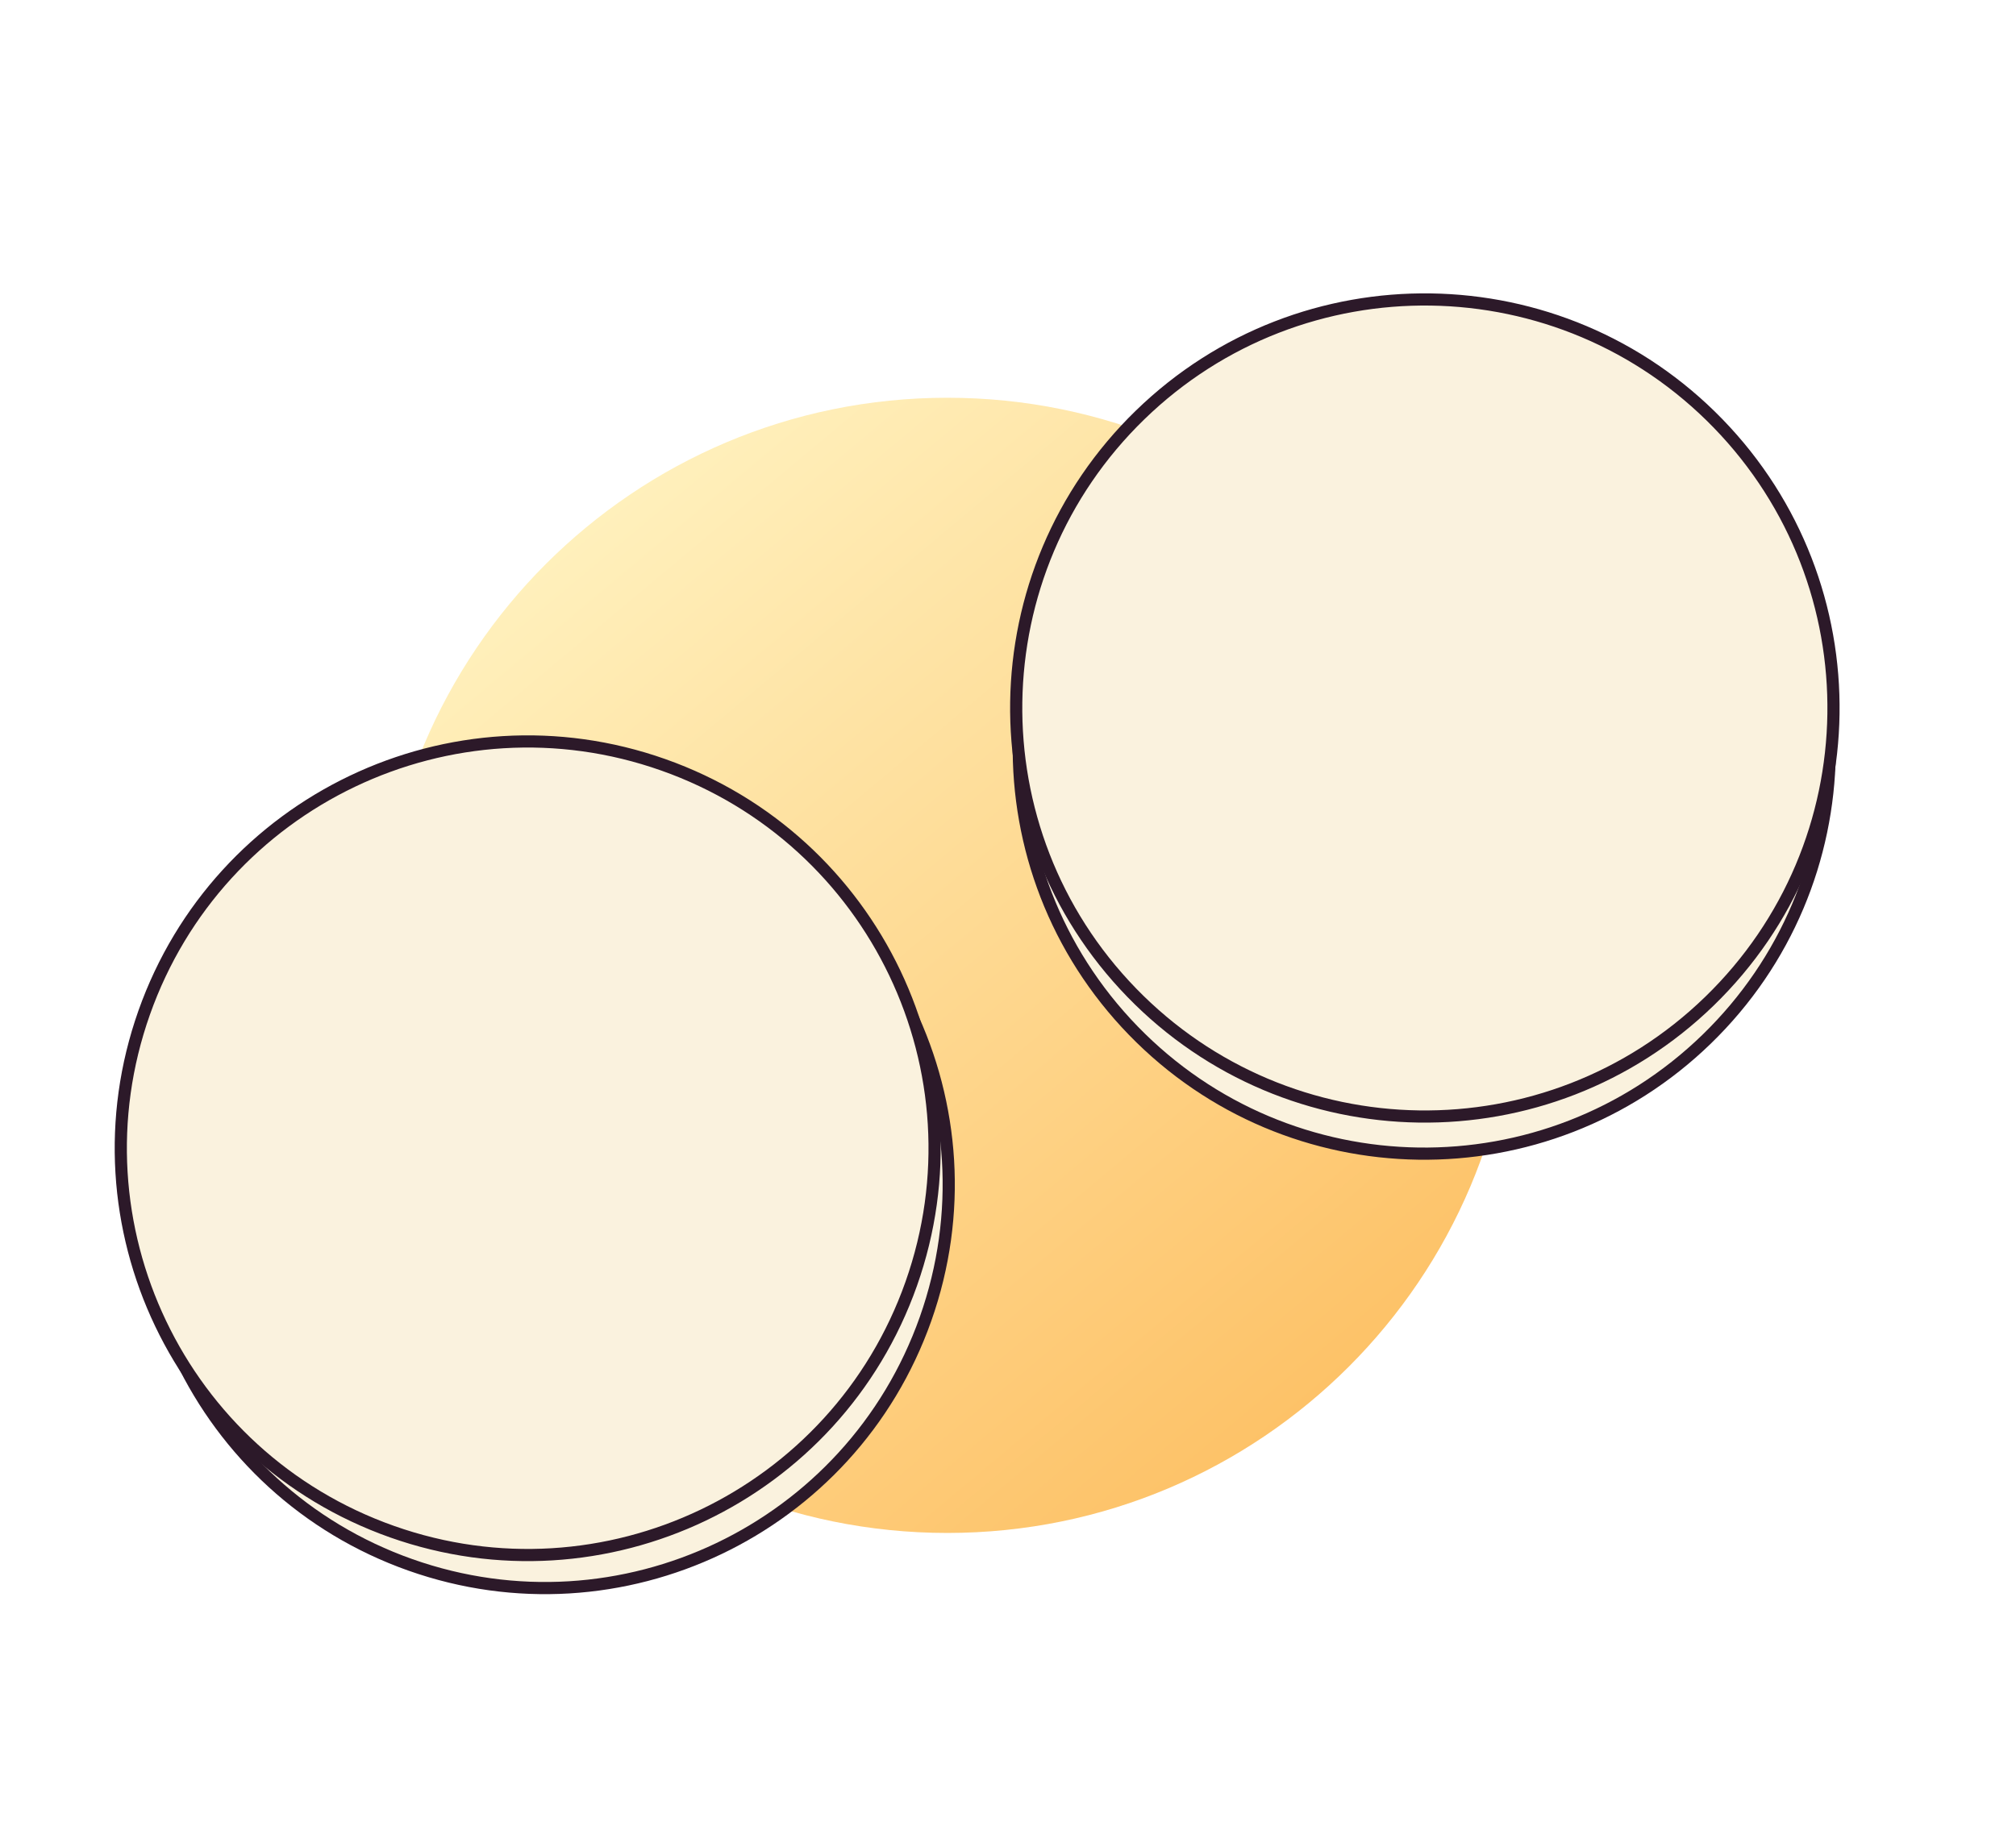
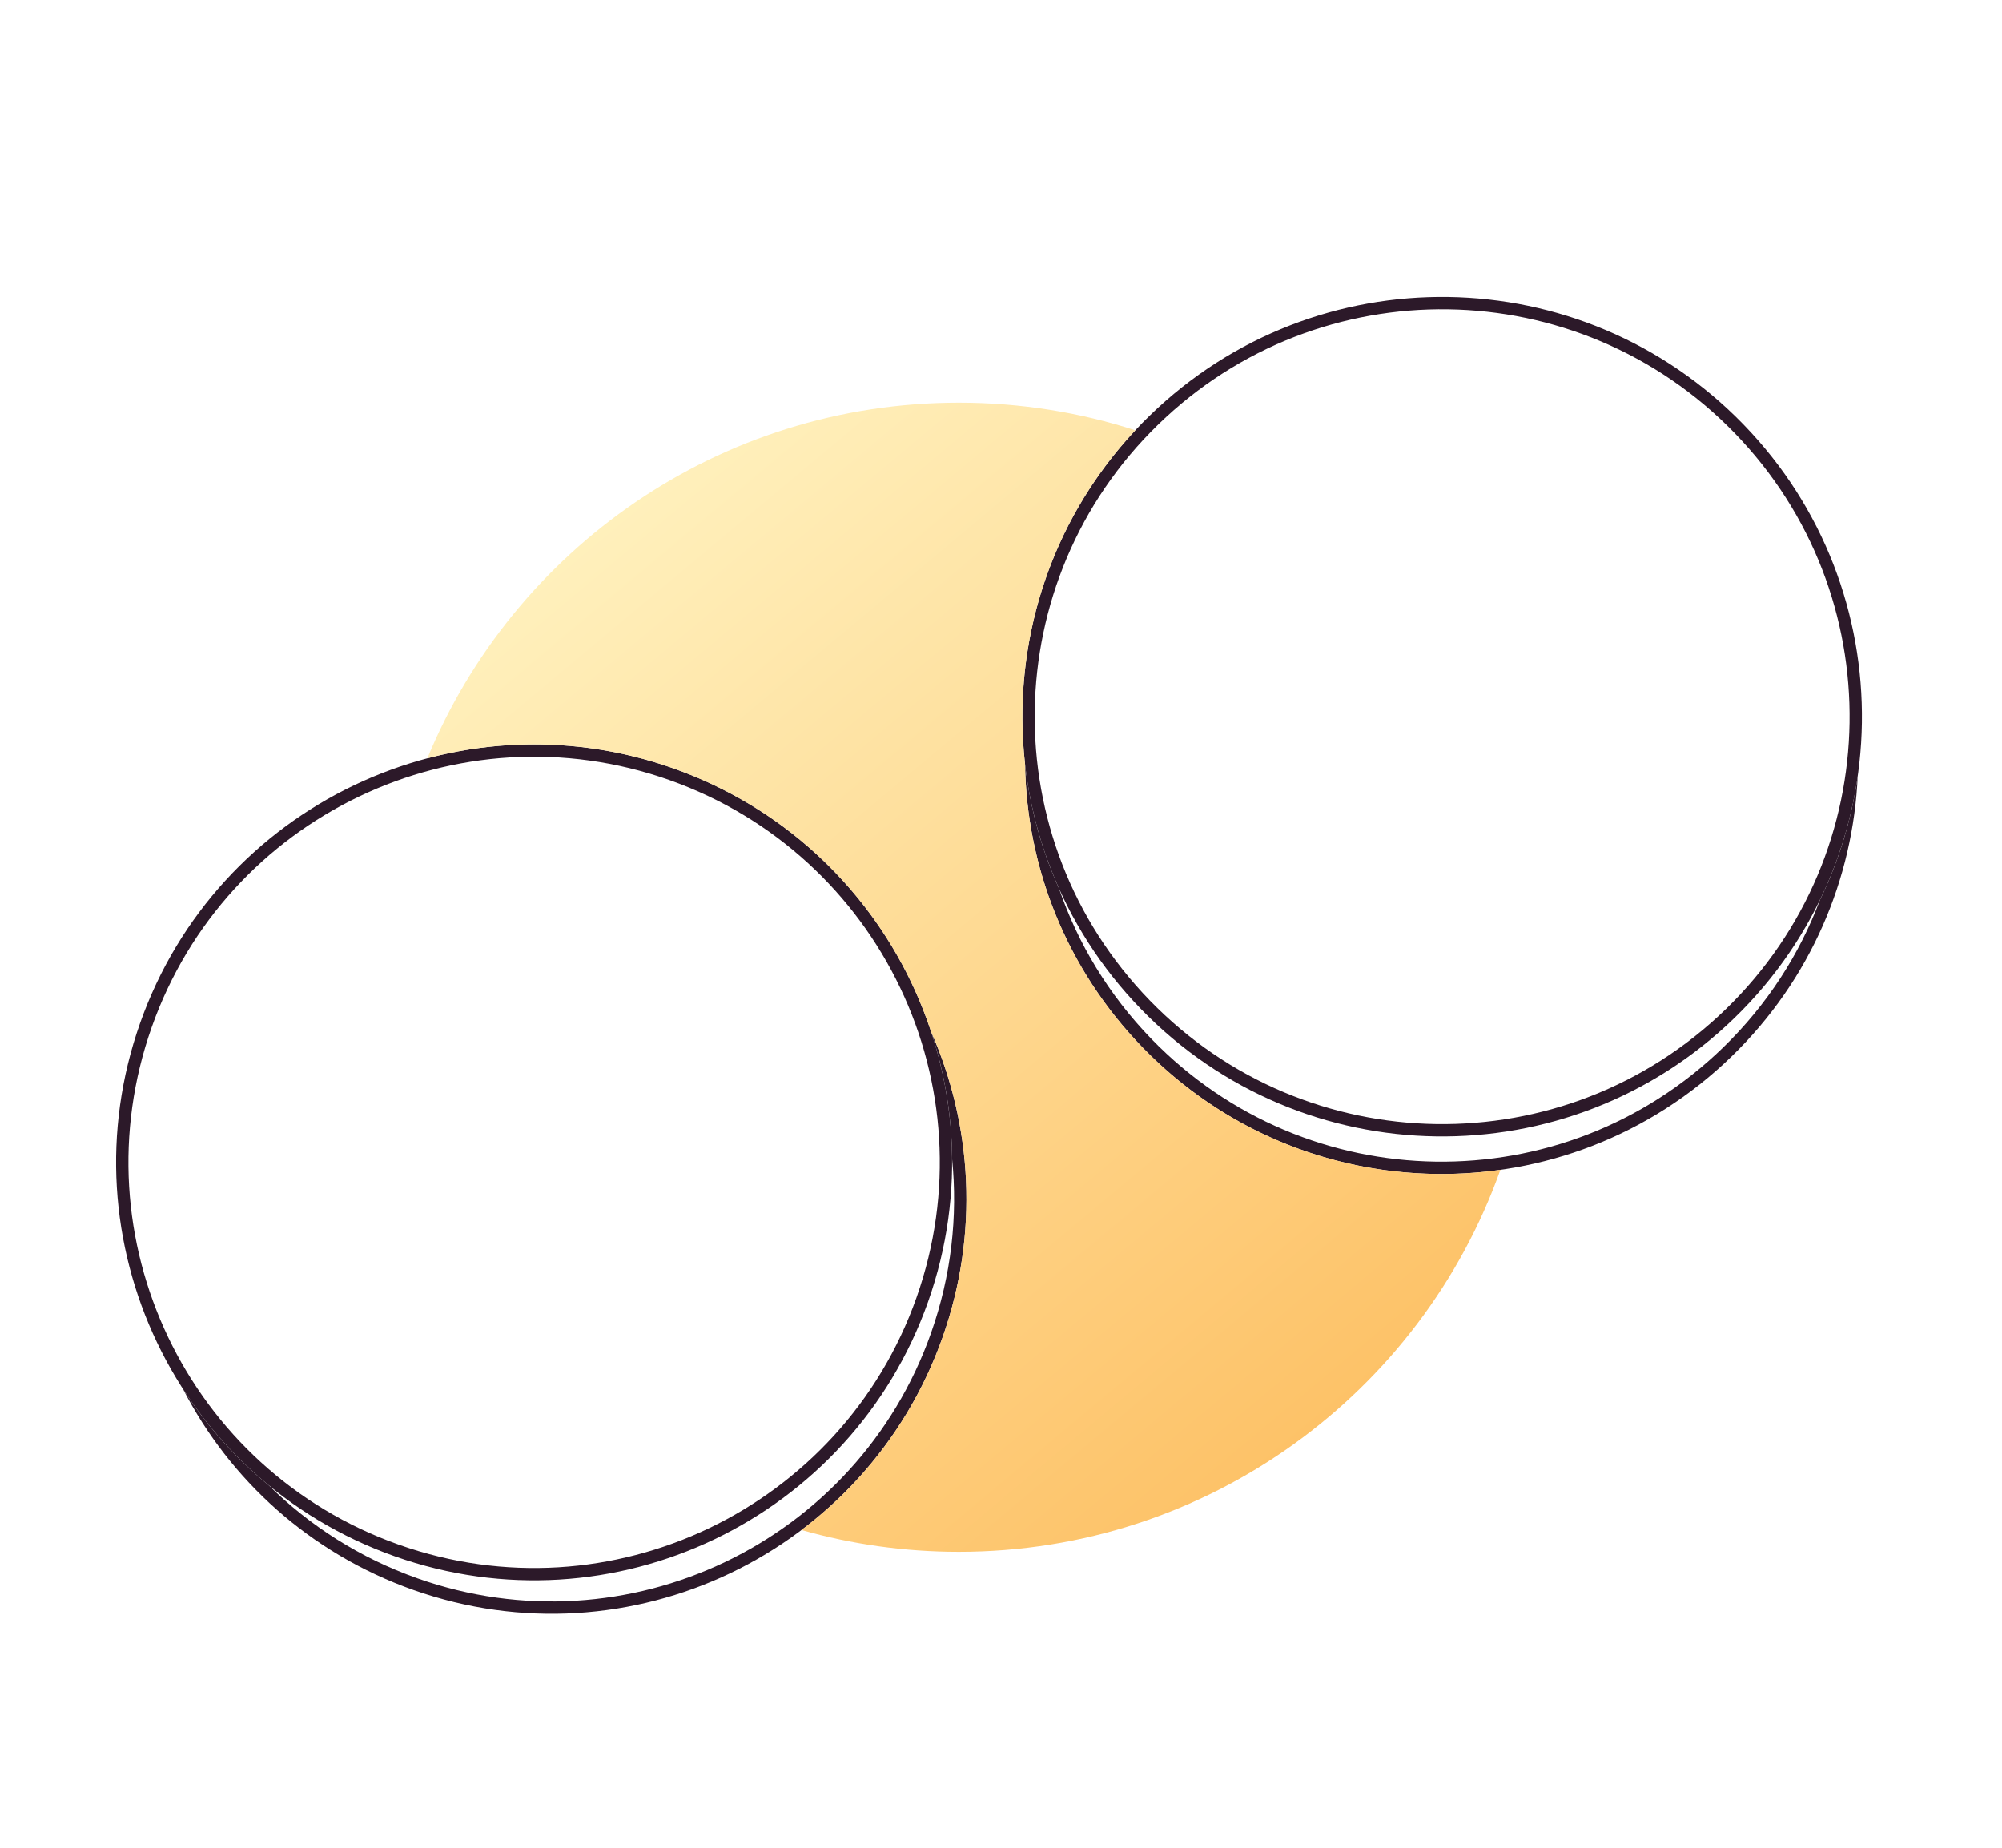
- <svg xmlns="http://www.w3.org/2000/svg" width="265" height="240" viewBox="0 0 265 240" fill="none">
-   <circle cx="124.523" cy="126.928" r="74.63" fill="url(#paint0_linear)" />
-   <circle cx="71.637" cy="155.734" r="53.059" transform="rotate(19.4701 71.6372 155.734)" fill="#FAF2DE" stroke="#2C1929" stroke-width="1.6" />
-   <circle cx="69.365" cy="150.976" r="53.473" transform="rotate(19.4701 69.3646 150.976)" fill="#FAF2DE" stroke="#2C1929" stroke-width="1.6" />
-   <circle cx="187.216" cy="98.387" r="53.301" transform="rotate(45.8419 187.216 98.3866)" fill="#FAF2DE" stroke="#2C1929" stroke-width="1.6" />
-   <circle cx="187.294" cy="93.09" r="53.717" transform="rotate(45.8419 187.294 93.0904)" fill="#FAF2DE" stroke="#2C1929" stroke-width="1.6" />
+ <svg xmlns="http://www.w3.org/2000/svg" width="260" height="240" viewBox="0 0 260 240" fill="none">
+   <path fill-rule="evenodd" clip-rule="evenodd" d="M34.914 192.933C30.529 189.332 26.782 185.095 23.764 180.413C29.828 192.181 40.218 201.752 53.685 206.514C81.73 216.428 112.502 201.731 122.416 173.686C127.177 160.219 126.263 146.123 120.921 134.009C122.666 139.3 123.606 144.878 123.651 150.551C124.395 157.967 123.557 165.661 120.908 173.153C111.288 200.364 81.43 214.625 54.218 205.005C46.726 202.356 40.215 198.173 34.914 192.933Z" fill="#2C1929" />
+   <path fill-rule="evenodd" clip-rule="evenodd" d="M51.808 200.637C79.235 210.334 109.33 195.96 119.026 168.533C128.722 141.106 114.349 111.011 86.921 101.315C59.494 91.618 29.4 105.992 19.703 133.419C10.007 160.846 24.381 190.941 51.808 200.637ZM51.275 202.146C79.535 212.137 110.544 197.326 120.534 169.066C130.525 140.806 115.715 109.797 87.455 99.806C59.194 89.815 28.186 104.626 18.195 132.886C8.204 161.146 23.014 192.155 51.275 202.146Z" fill="#2C1929" />
+   <path fill-rule="evenodd" clip-rule="evenodd" d="M137.537 115.404C135.216 110.228 133.745 104.767 133.122 99.231C133.327 112.53 138.406 125.781 148.403 136.075C169.218 157.511 203.469 158.015 224.905 137.2C235.198 127.205 240.664 114.113 241.262 100.829C240.475 106.344 238.844 111.759 236.371 116.864C233.733 123.897 229.537 130.472 223.79 136.052C202.988 156.251 169.75 155.763 149.551 134.961C143.969 129.212 139.967 122.514 137.537 115.404Z" fill="#2C1929" />
+   <path fill-rule="evenodd" clip-rule="evenodd" d="M149.331 129.955C169.69 150.921 203.192 151.414 224.159 131.054C245.125 110.695 245.618 77.193 225.258 56.226C204.899 35.26 171.397 34.767 150.43 55.127C129.463 75.486 128.971 108.988 149.331 129.955ZM148.183 131.069C169.158 152.67 203.672 153.177 225.273 132.202C246.874 111.227 247.381 76.712 226.406 55.112C205.431 33.511 170.916 33.004 149.316 53.979C127.715 74.954 127.208 109.468 148.183 131.069Z" fill="#2C1929" />
+   <path fill-rule="evenodd" clip-rule="evenodd" d="M147.445 55.885C136.187 67.923 131.39 83.867 133.122 99.234C133.328 112.532 138.407 125.781 148.403 136.075C160.929 148.975 178.32 154.294 194.856 151.949C184.57 180.86 156.964 201.558 124.523 201.558C117.438 201.558 110.583 200.571 104.089 198.726C112.251 192.578 118.756 184.042 122.417 173.686C127.178 160.219 126.263 146.123 120.921 134.01C115.839 118.603 103.933 105.632 87.455 99.806C76.768 96.028 65.688 95.796 55.5 98.498C66.68 71.383 93.373 52.298 124.523 52.298C132.52 52.298 140.223 53.556 147.445 55.885Z" fill="url(#paint0_linear)" />
  <defs>
    <linearGradient id="paint0_linear" x1="14.911" y1="95.294" x2="207.549" y2="325.715" gradientUnits="userSpaceOnUse">
      <stop stop-color="#FFF6C7" />
      <stop offset="1" stop-color="#FC9A1E" />
    </linearGradient>
  </defs>
</svg>
